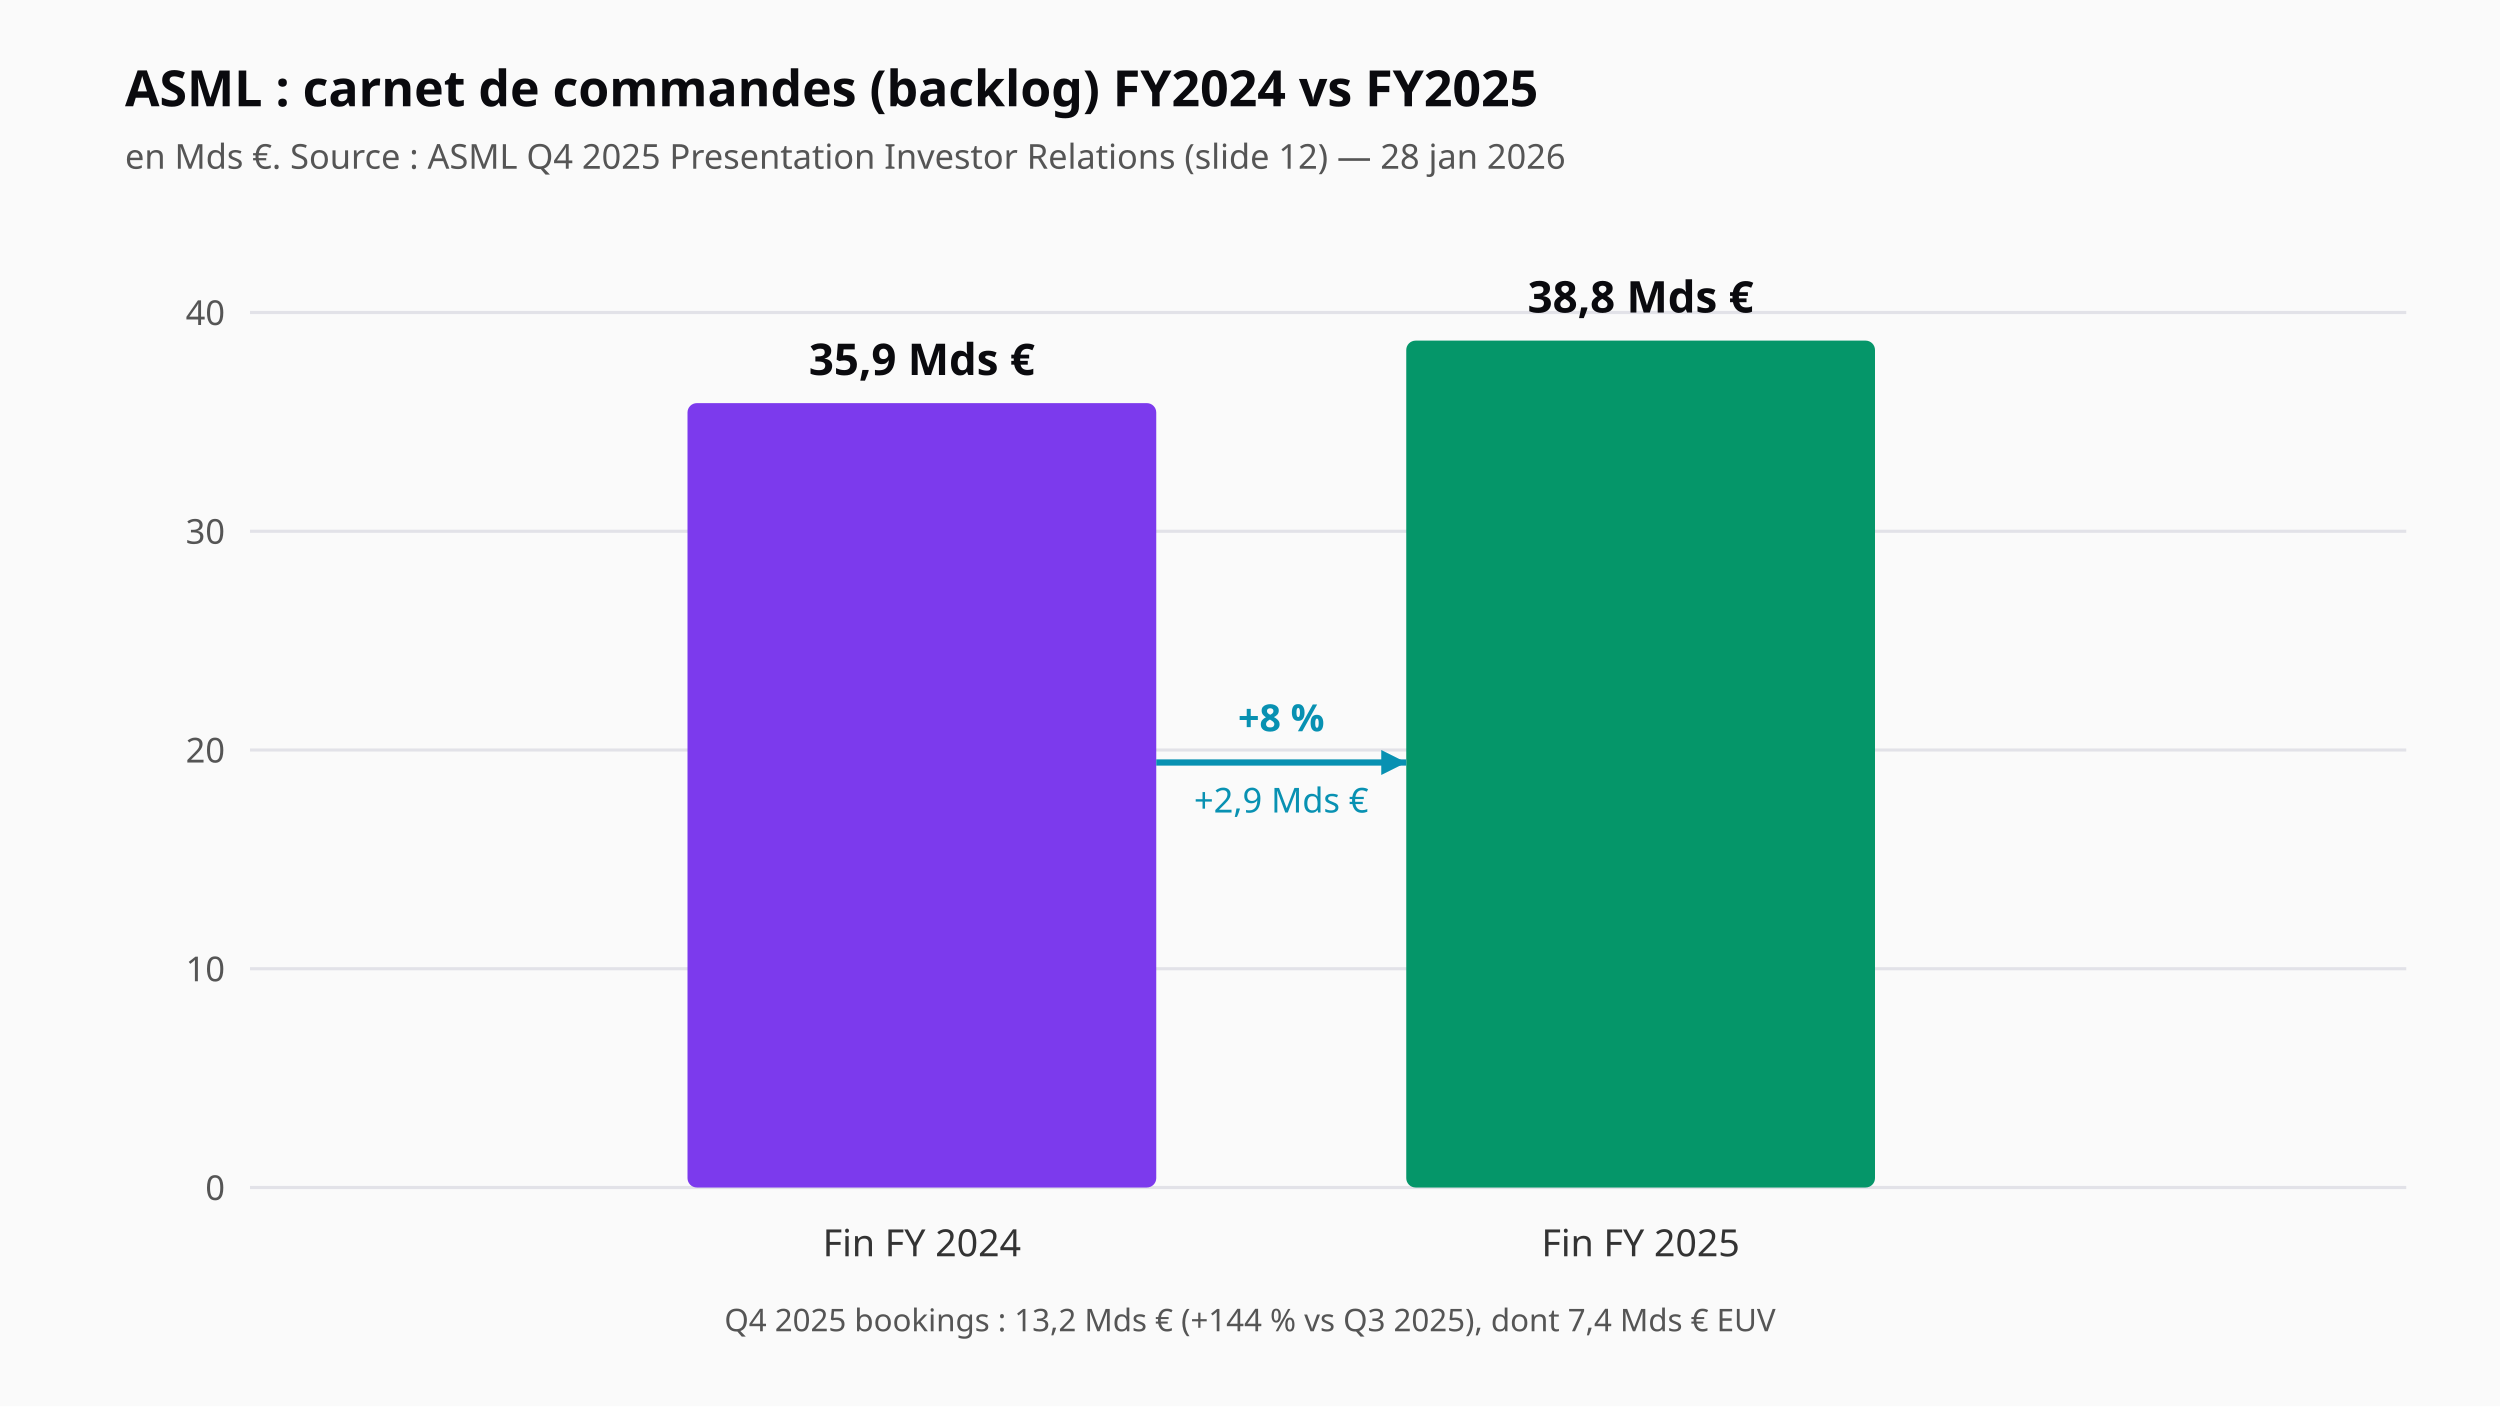
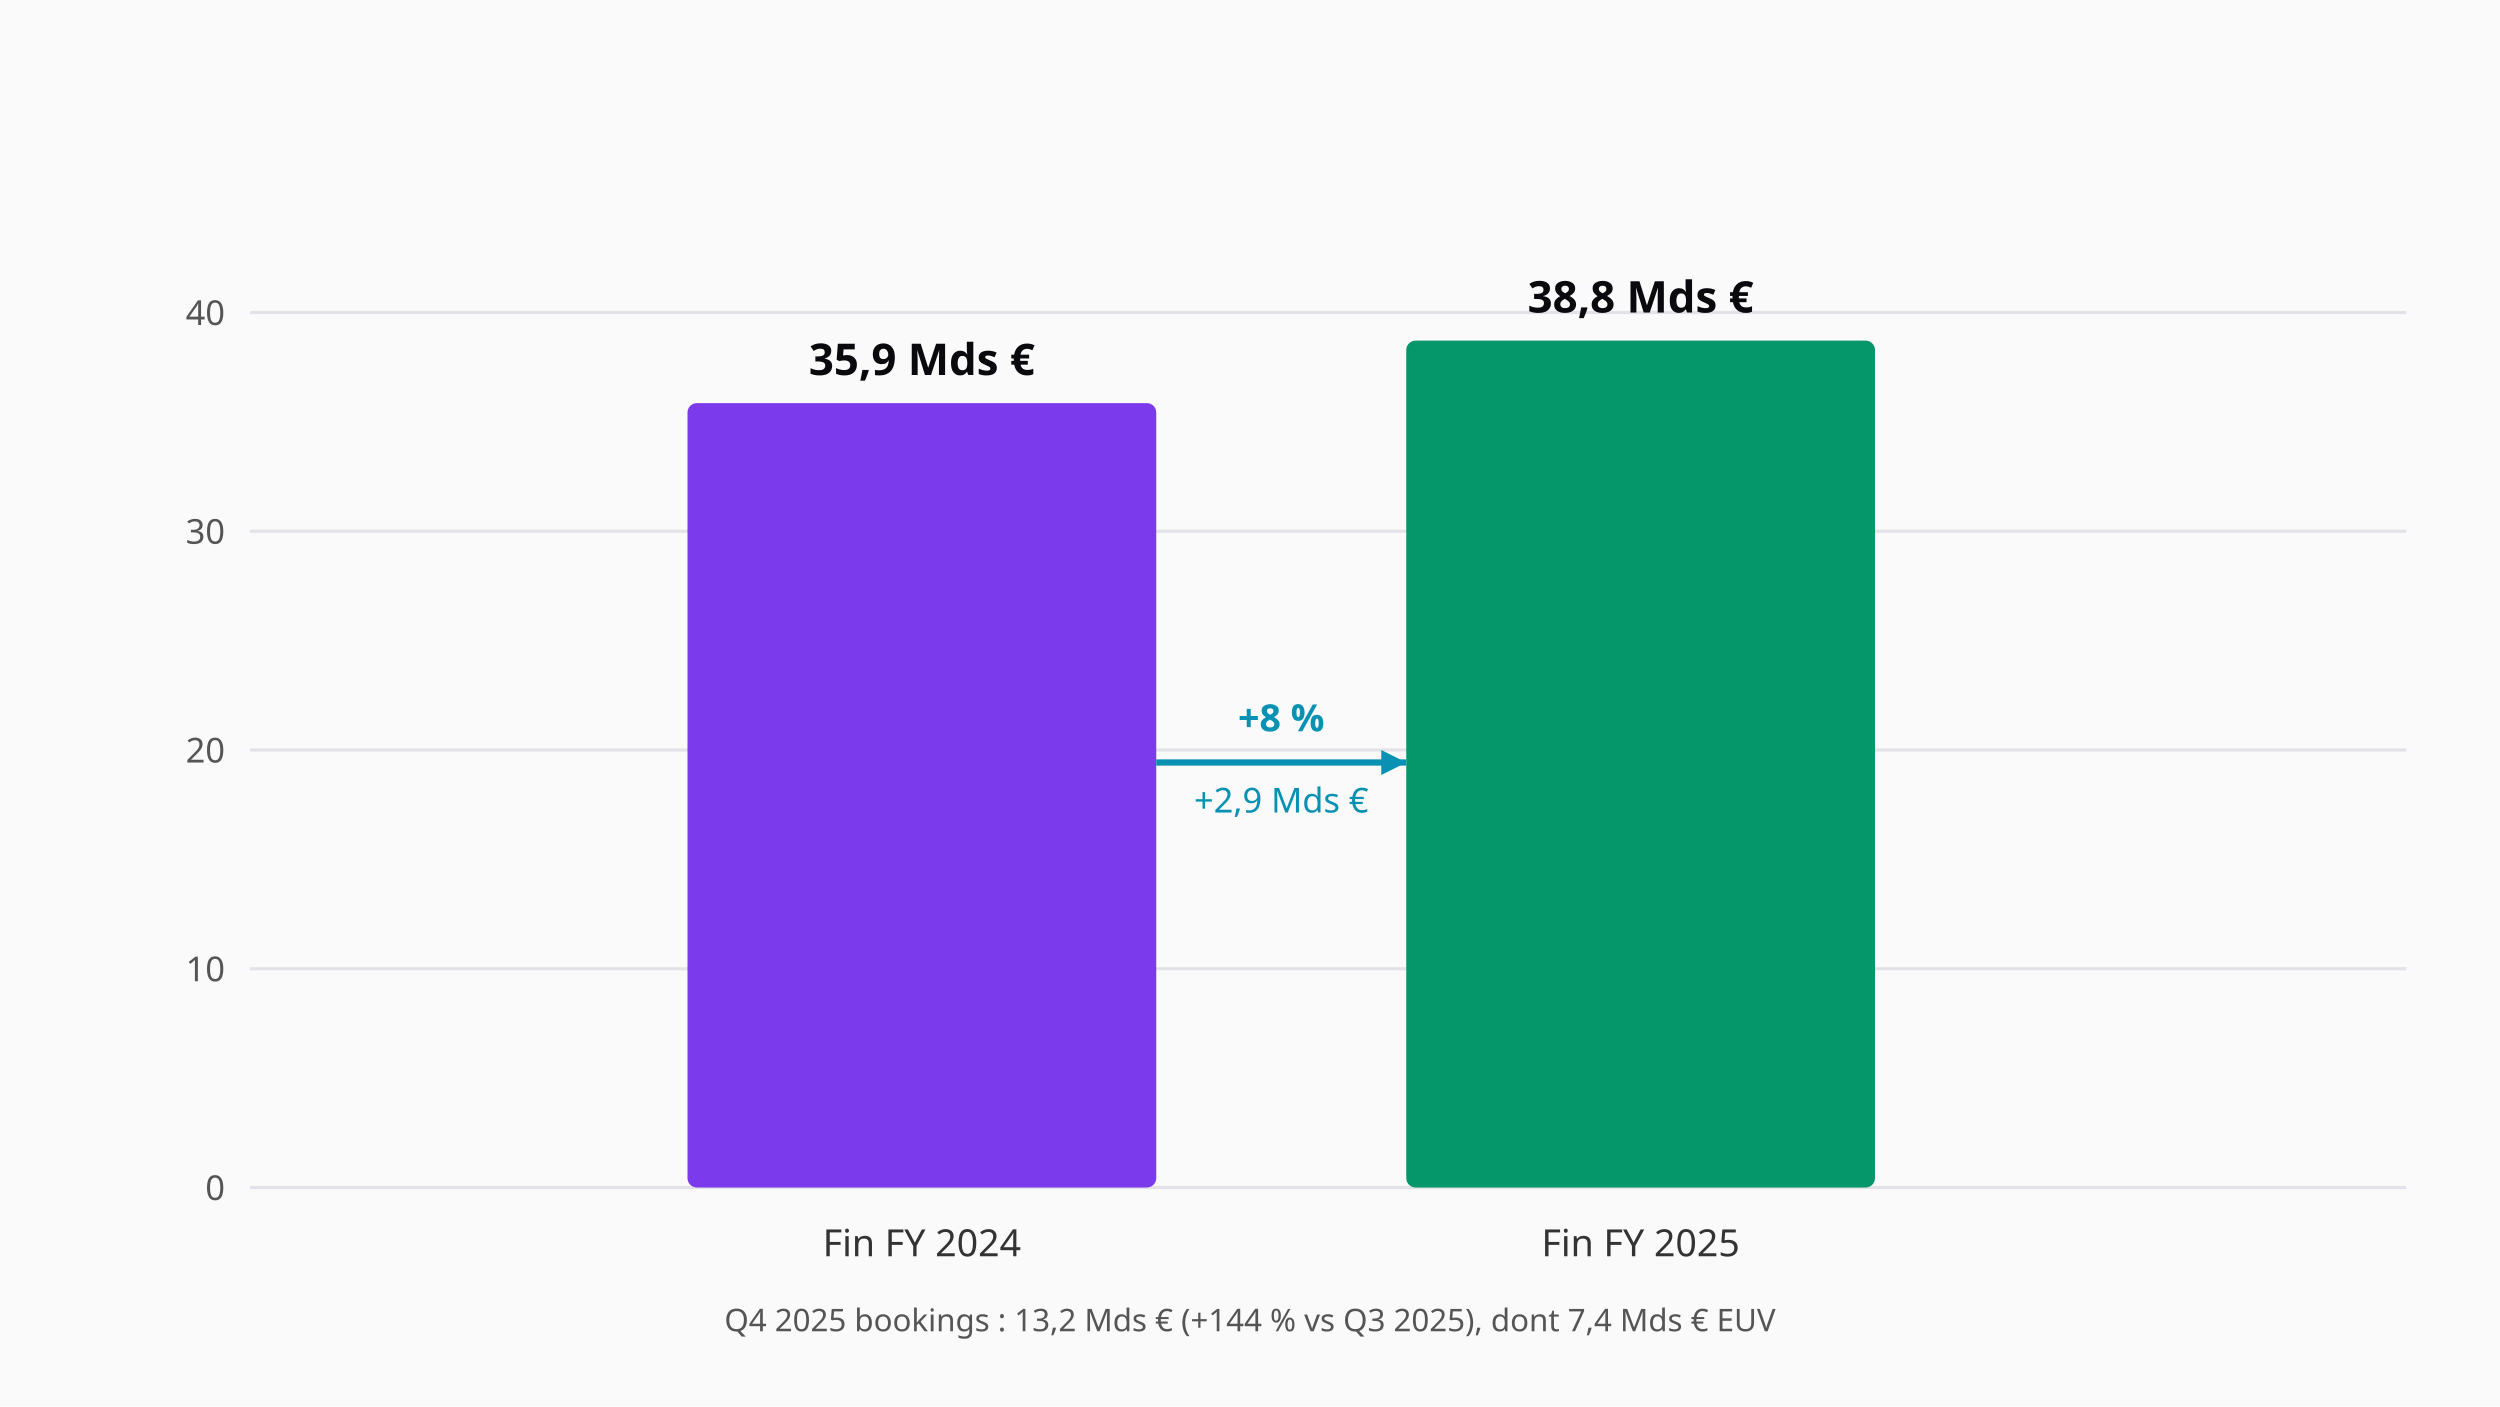
<svg xmlns="http://www.w3.org/2000/svg" viewBox="0 0 800 450" font-family="ui-sans-serif, system-ui">
  <rect width="800" height="450" fill="#fafafa" />
-   <text x="40" y="34" fill="#0a0a0e" font-size="16" font-weight="700">ASML : carnet de commandes (backlog) FY2024 vs FY2025</text>
-   <text x="40" y="54" fill="#555" font-size="11">en Mds €. Source : ASML Q4 2025 Presentation Investor Relations (slide 12) — 28 jan 2026</text>
  <line x1="80" y1="100" x2="770" y2="100" stroke="#e2e2e8" stroke-width="1" />
  <text x="72" y="104" text-anchor="end" fill="#555" font-size="11" font-family="ui-monospace">40</text>
  <line x1="80" y1="170" x2="770" y2="170" stroke="#e2e2e8" stroke-width="1" />
  <text x="72" y="174" text-anchor="end" fill="#555" font-size="11" font-family="ui-monospace">30</text>
  <line x1="80" y1="240" x2="770" y2="240" stroke="#e2e2e8" stroke-width="1" />
  <text x="72" y="244" text-anchor="end" fill="#555" font-size="11" font-family="ui-monospace">20</text>
  <line x1="80" y1="310" x2="770" y2="310" stroke="#e2e2e8" stroke-width="1" />
  <text x="72" y="314" text-anchor="end" fill="#555" font-size="11" font-family="ui-monospace">10</text>
  <line x1="80" y1="380" x2="770" y2="380" stroke="#e2e2e8" stroke-width="1" />
  <text x="72" y="384" text-anchor="end" fill="#555" font-size="11" font-family="ui-monospace">0</text>
  <rect x="220" y="129" width="150" height="251" fill="#7c3aed" rx="3" />
  <text x="295" y="120" text-anchor="middle" fill="#0a0a0e" font-size="14" font-weight="700">35,9 Mds €</text>
  <text x="295" y="402" text-anchor="middle" fill="#333" font-size="12">Fin FY 2024</text>
  <rect x="450" y="109" width="150" height="271" fill="#059669" rx="3" />
  <text x="525" y="100" text-anchor="middle" fill="#0a0a0e" font-size="14" font-weight="700">38,8 Mds €</text>
  <text x="525" y="402" text-anchor="middle" fill="#333" font-size="12">Fin FY 2025</text>
  <line x1="370" y1="244" x2="450" y2="244" stroke="#0891b2" stroke-width="2" />
  <polygon points="450,244 442,240 442,248" fill="#0891b2" />
  <text x="410" y="234" text-anchor="middle" fill="#0891b2" font-size="12" font-weight="700">+8 %</text>
  <text x="410" y="260" text-anchor="middle" fill="#0891b2" font-size="11">+2,9 Mds €</text>
  <text x="400" y="426" text-anchor="middle" fill="#555" font-size="10">Q4 2025 bookings : 13,2 Mds € (+144 % vs Q3 2025), dont 7,4 Mds € EUV</text>
</svg>
